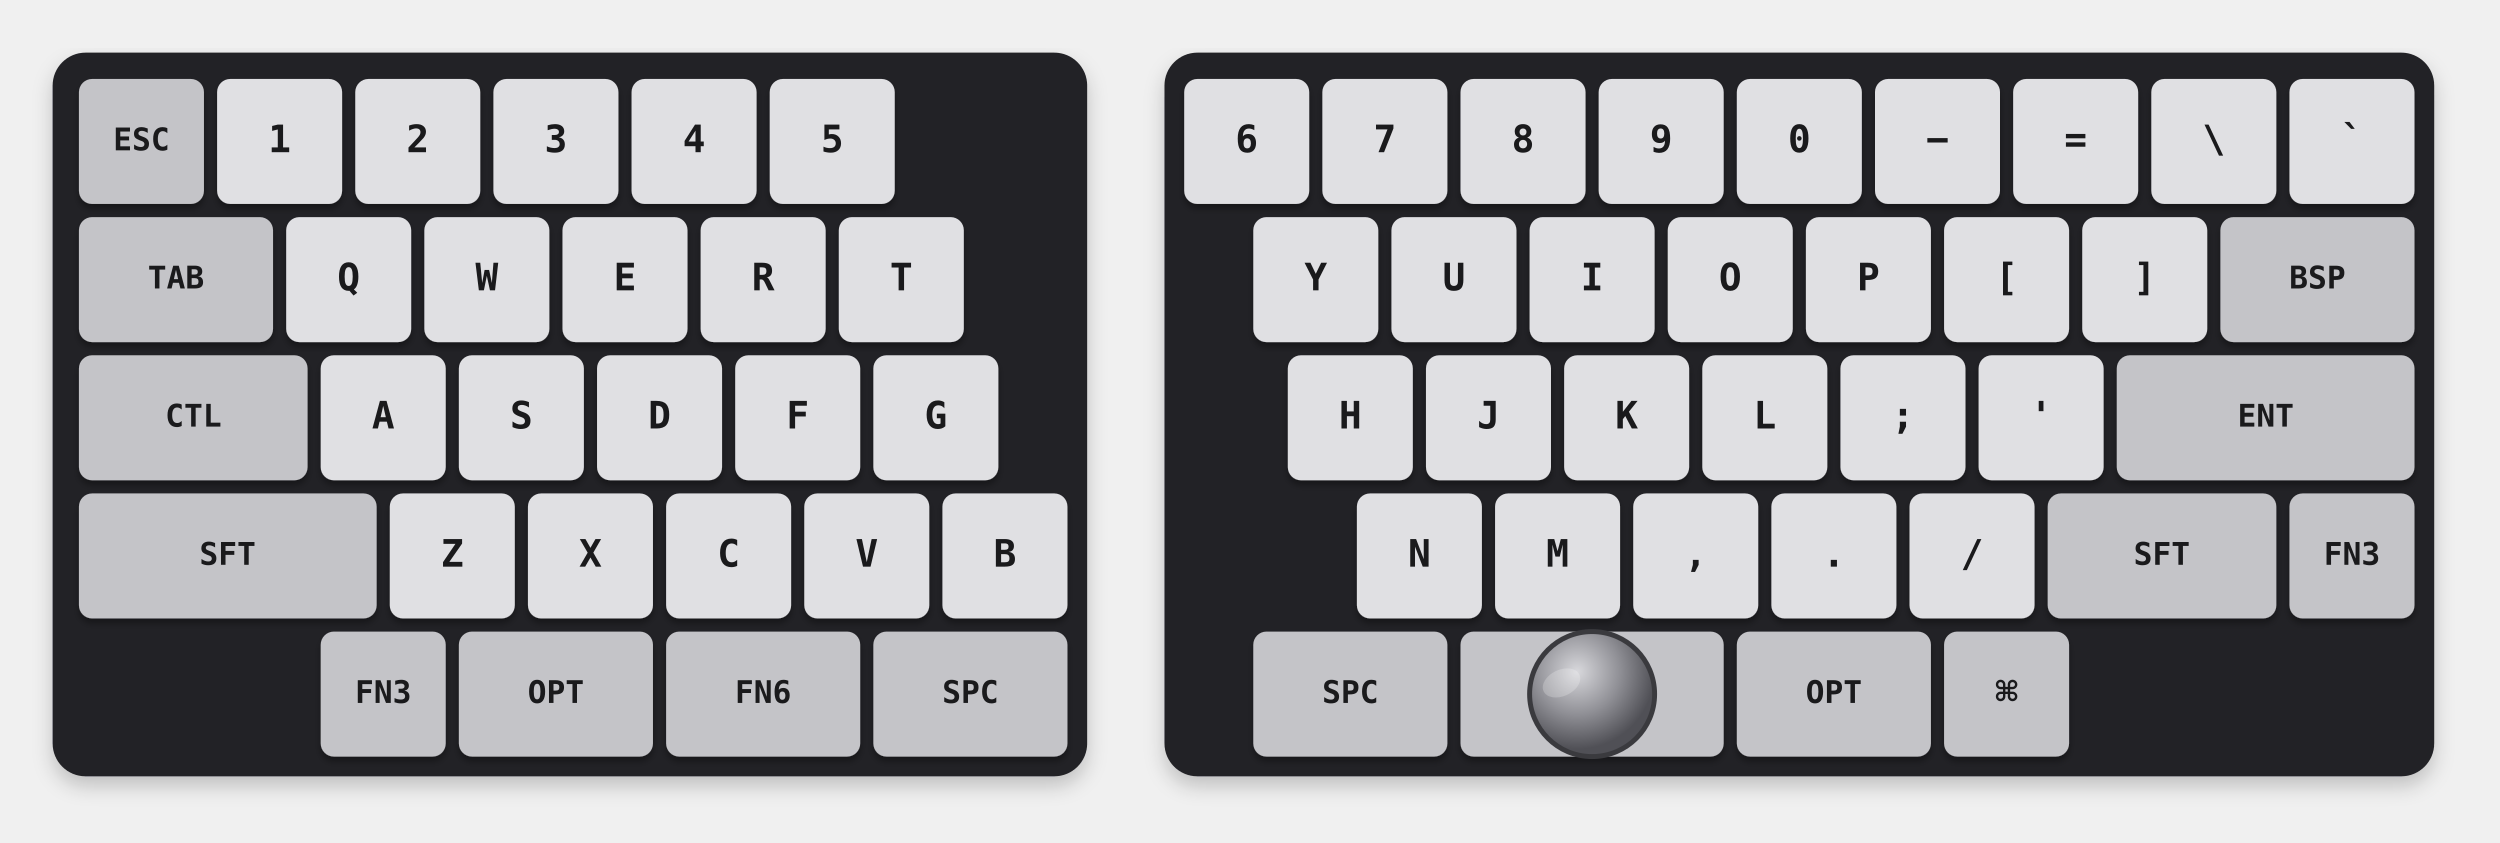
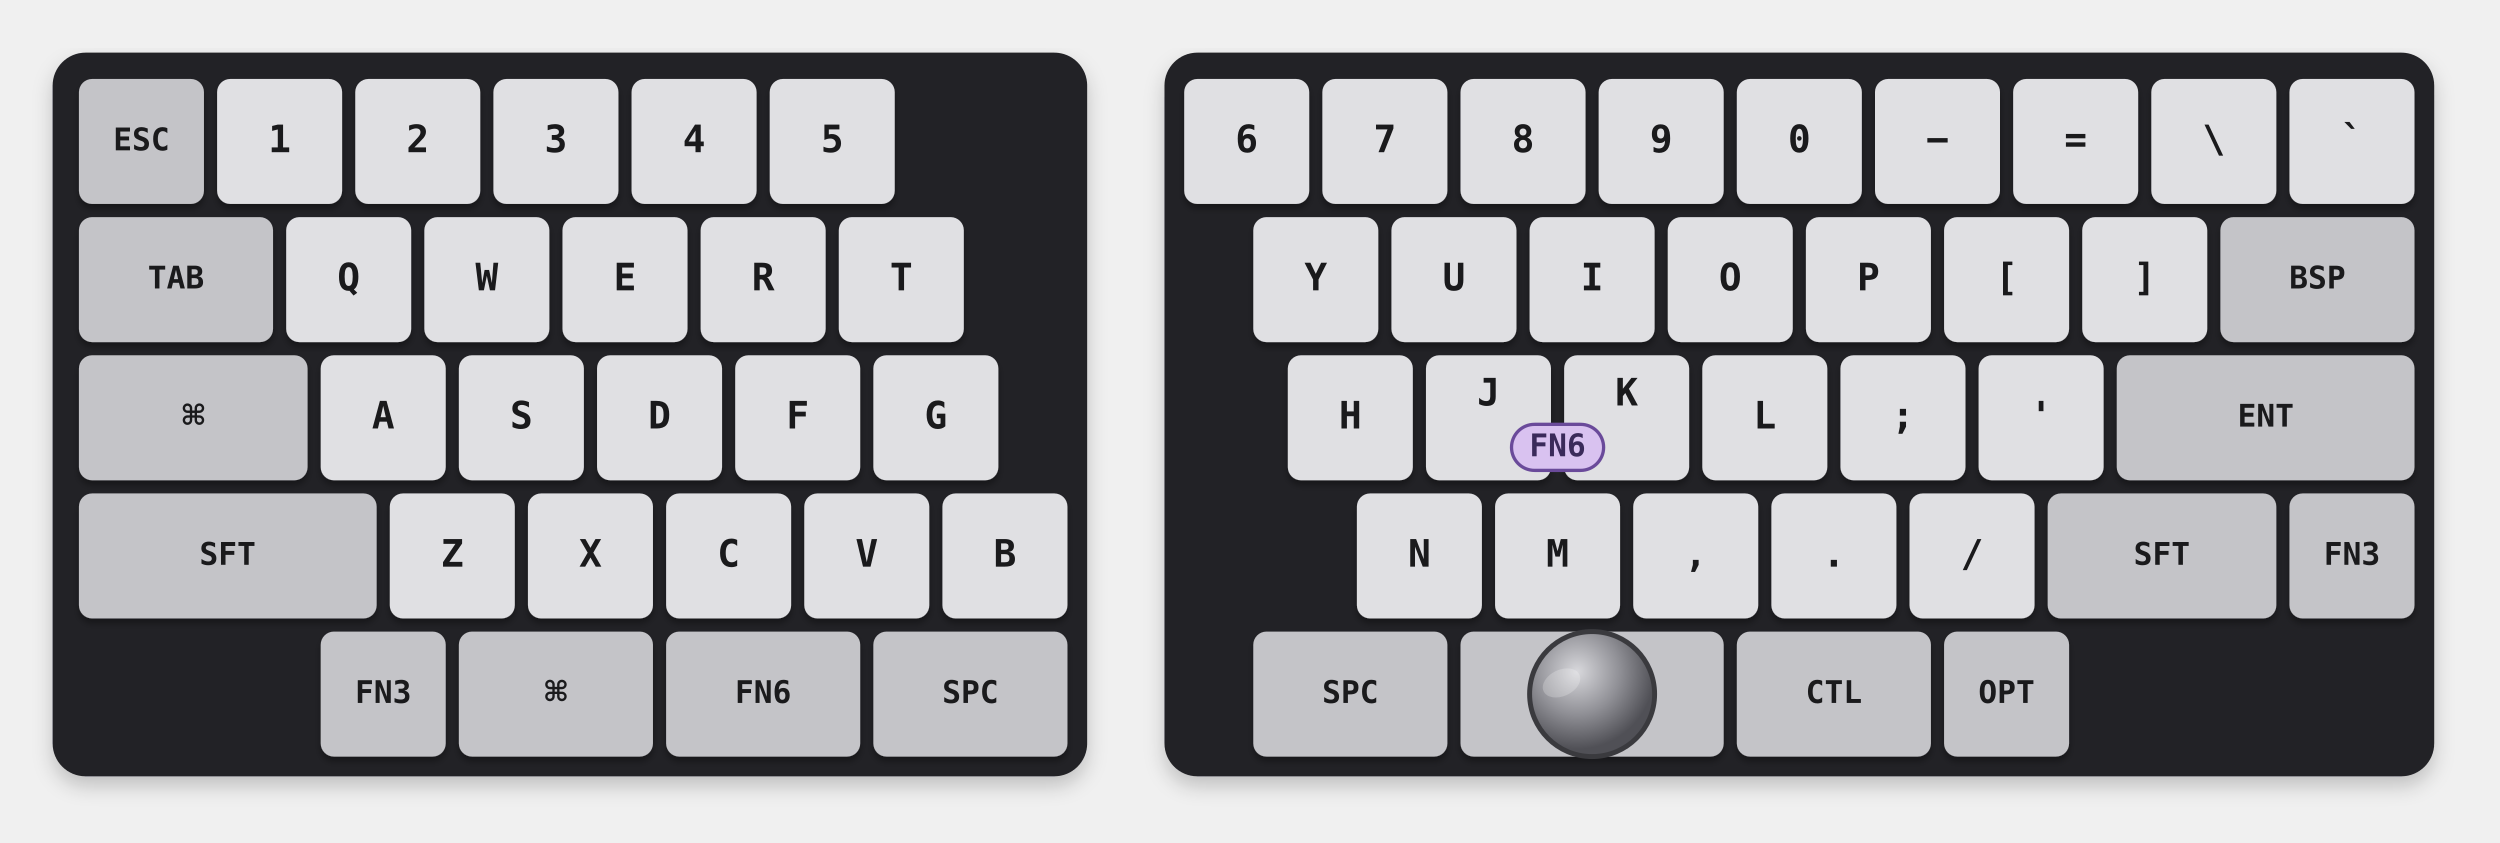
<svg xmlns="http://www.w3.org/2000/svg" width="760" height="256" viewBox="0 0 760 256">
  <defs>
    <radialGradient id="tbg" cx="38%" cy="32%" r="62%">
      <stop offset="0%" stop-color="#d8d8dc" />
      <stop offset="55%" stop-color="#909096" />
      <stop offset="100%" stop-color="#505056" />
    </radialGradient>
    <filter id="ks" x="-5%" y="-10%" width="115%" height="130%">
      <feDropShadow dx="0" dy="1.5" stdDeviation="1" flood-color="#00000055" />
    </filter>
    <filter id="ps" x="-2%" y="-2%" width="108%" height="110%">
      <feDropShadow dx="0" dy="3" stdDeviation="3" flood-color="#00000033" />
    </filter>
  </defs>
  <rect x="16" y="16" width="314.5" height="220.0" rx="10" fill="#242426" filter="url(#ps)" />
  <rect x="354.0" y="16" width="386.0" height="220.0" rx="10" fill="#242426" filter="url(#ps)" />
  <rect x="24.0" y="24" width="38" height="38" rx="4" fill="#c4c4c8" filter="url(#ks)" />
  <text x="43.0" y="43" font-size="9.5" font-weight="600" font-family="'SF Mono',Menlo,Consolas,monospace" fill="#1a1a1c" text-anchor="middle" dominant-baseline="middle">ESC</text>
  <rect x="66.0" y="24" width="38" height="38" rx="4" fill="#e0e0e3" filter="url(#ks)" />
  <text x="85.0" y="43" font-size="11.5" font-weight="600" font-family="'SF Mono',Menlo,Consolas,monospace" fill="#1a1a1c" text-anchor="middle" dominant-baseline="middle">1</text>
  <rect x="108.0" y="24" width="38" height="38" rx="4" fill="#e0e0e3" filter="url(#ks)" />
  <text x="127.0" y="43" font-size="11.5" font-weight="600" font-family="'SF Mono',Menlo,Consolas,monospace" fill="#1a1a1c" text-anchor="middle" dominant-baseline="middle">2</text>
  <rect x="150.0" y="24" width="38" height="38" rx="4" fill="#e0e0e3" filter="url(#ks)" />
  <text x="169.0" y="43" font-size="11.5" font-weight="600" font-family="'SF Mono',Menlo,Consolas,monospace" fill="#1a1a1c" text-anchor="middle" dominant-baseline="middle">3</text>
  <rect x="192.0" y="24" width="38" height="38" rx="4" fill="#e0e0e3" filter="url(#ks)" />
  <text x="211.0" y="43" font-size="11.5" font-weight="600" font-family="'SF Mono',Menlo,Consolas,monospace" fill="#1a1a1c" text-anchor="middle" dominant-baseline="middle">4</text>
  <rect x="234.0" y="24" width="38" height="38" rx="4" fill="#e0e0e3" filter="url(#ks)" />
  <text x="253.0" y="43" font-size="11.5" font-weight="600" font-family="'SF Mono',Menlo,Consolas,monospace" fill="#1a1a1c" text-anchor="middle" dominant-baseline="middle">5</text>
  <rect x="360.0" y="24" width="38" height="38" rx="4" fill="#e0e0e3" filter="url(#ks)" />
  <text x="379.0" y="43" font-size="11.5" font-weight="600" font-family="'SF Mono',Menlo,Consolas,monospace" fill="#1a1a1c" text-anchor="middle" dominant-baseline="middle">6</text>
  <rect x="402.0" y="24" width="38" height="38" rx="4" fill="#e0e0e3" filter="url(#ks)" />
  <text x="421.0" y="43" font-size="11.5" font-weight="600" font-family="'SF Mono',Menlo,Consolas,monospace" fill="#1a1a1c" text-anchor="middle" dominant-baseline="middle">7</text>
  <rect x="444.0" y="24" width="38" height="38" rx="4" fill="#e0e0e3" filter="url(#ks)" />
  <text x="463.0" y="43" font-size="11.5" font-weight="600" font-family="'SF Mono',Menlo,Consolas,monospace" fill="#1a1a1c" text-anchor="middle" dominant-baseline="middle">8</text>
  <rect x="486.0" y="24" width="38" height="38" rx="4" fill="#e0e0e3" filter="url(#ks)" />
  <text x="505.0" y="43" font-size="11.5" font-weight="600" font-family="'SF Mono',Menlo,Consolas,monospace" fill="#1a1a1c" text-anchor="middle" dominant-baseline="middle">9</text>
  <rect x="528.0" y="24" width="38" height="38" rx="4" fill="#e0e0e3" filter="url(#ks)" />
  <text x="547.0" y="43" font-size="11.5" font-weight="600" font-family="'SF Mono',Menlo,Consolas,monospace" fill="#1a1a1c" text-anchor="middle" dominant-baseline="middle">0</text>
  <rect x="570.0" y="24" width="38" height="38" rx="4" fill="#e0e0e3" filter="url(#ks)" />
  <text x="589.0" y="43" font-size="11.5" font-weight="600" font-family="'SF Mono',Menlo,Consolas,monospace" fill="#1a1a1c" text-anchor="middle" dominant-baseline="middle">−</text>
  <rect x="612.0" y="24" width="38" height="38" rx="4" fill="#e0e0e3" filter="url(#ks)" />
  <text x="631.0" y="43" font-size="11.5" font-weight="600" font-family="'SF Mono',Menlo,Consolas,monospace" fill="#1a1a1c" text-anchor="middle" dominant-baseline="middle">=</text>
  <rect x="654.0" y="24" width="38" height="38" rx="4" fill="#e0e0e3" filter="url(#ks)" />
  <text x="673.0" y="43" font-size="11.5" font-weight="600" font-family="'SF Mono',Menlo,Consolas,monospace" fill="#1a1a1c" text-anchor="middle" dominant-baseline="middle">\</text>
  <rect x="696.0" y="24" width="38" height="38" rx="4" fill="#e0e0e3" filter="url(#ks)" />
  <text x="715.0" y="43" font-size="11.5" font-weight="600" font-family="'SF Mono',Menlo,Consolas,monospace" fill="#1a1a1c" text-anchor="middle" dominant-baseline="middle">`</text>
  <rect x="24.0" y="66" width="59" height="38" rx="4" fill="#c4c4c8" filter="url(#ks)" />
  <text x="53.5" y="85" font-size="9.5" font-weight="600" font-family="'SF Mono',Menlo,Consolas,monospace" fill="#1a1a1c" text-anchor="middle" dominant-baseline="middle">TAB</text>
  <rect x="87.0" y="66" width="38" height="38" rx="4" fill="#e0e0e3" filter="url(#ks)" />
  <text x="106.0" y="85" font-size="11.5" font-weight="600" font-family="'SF Mono',Menlo,Consolas,monospace" fill="#1a1a1c" text-anchor="middle" dominant-baseline="middle">Q</text>
  <rect x="129.0" y="66" width="38" height="38" rx="4" fill="#e0e0e3" filter="url(#ks)" />
  <text x="148.0" y="85" font-size="11.5" font-weight="600" font-family="'SF Mono',Menlo,Consolas,monospace" fill="#1a1a1c" text-anchor="middle" dominant-baseline="middle">W</text>
  <rect x="171.0" y="66" width="38" height="38" rx="4" fill="#e0e0e3" filter="url(#ks)" />
  <text x="190.0" y="85" font-size="11.5" font-weight="600" font-family="'SF Mono',Menlo,Consolas,monospace" fill="#1a1a1c" text-anchor="middle" dominant-baseline="middle">E</text>
  <rect x="213.0" y="66" width="38" height="38" rx="4" fill="#e0e0e3" filter="url(#ks)" />
  <text x="232.0" y="85" font-size="11.5" font-weight="600" font-family="'SF Mono',Menlo,Consolas,monospace" fill="#1a1a1c" text-anchor="middle" dominant-baseline="middle">R</text>
  <rect x="255.0" y="66" width="38" height="38" rx="4" fill="#e0e0e3" filter="url(#ks)" />
  <text x="274.0" y="85" font-size="11.5" font-weight="600" font-family="'SF Mono',Menlo,Consolas,monospace" fill="#1a1a1c" text-anchor="middle" dominant-baseline="middle">T</text>
  <rect x="381.0" y="66" width="38" height="38" rx="4" fill="#e0e0e3" filter="url(#ks)" />
  <text x="400.0" y="85" font-size="11.5" font-weight="600" font-family="'SF Mono',Menlo,Consolas,monospace" fill="#1a1a1c" text-anchor="middle" dominant-baseline="middle">Y</text>
  <rect x="423.0" y="66" width="38" height="38" rx="4" fill="#e0e0e3" filter="url(#ks)" />
  <text x="442.0" y="85" font-size="11.5" font-weight="600" font-family="'SF Mono',Menlo,Consolas,monospace" fill="#1a1a1c" text-anchor="middle" dominant-baseline="middle">U</text>
  <rect x="465.0" y="66" width="38" height="38" rx="4" fill="#e0e0e3" filter="url(#ks)" />
  <text x="484.0" y="85" font-size="11.5" font-weight="600" font-family="'SF Mono',Menlo,Consolas,monospace" fill="#1a1a1c" text-anchor="middle" dominant-baseline="middle">I</text>
  <rect x="507.0" y="66" width="38" height="38" rx="4" fill="#e0e0e3" filter="url(#ks)" />
  <text x="526.0" y="85" font-size="11.5" font-weight="600" font-family="'SF Mono',Menlo,Consolas,monospace" fill="#1a1a1c" text-anchor="middle" dominant-baseline="middle">O</text>
  <rect x="549.0" y="66" width="38" height="38" rx="4" fill="#e0e0e3" filter="url(#ks)" />
  <text x="568.0" y="85" font-size="11.5" font-weight="600" font-family="'SF Mono',Menlo,Consolas,monospace" fill="#1a1a1c" text-anchor="middle" dominant-baseline="middle">P</text>
  <rect x="591.0" y="66" width="38" height="38" rx="4" fill="#e0e0e3" filter="url(#ks)" />
  <text x="610.0" y="85" font-size="11.5" font-weight="600" font-family="'SF Mono',Menlo,Consolas,monospace" fill="#1a1a1c" text-anchor="middle" dominant-baseline="middle">[</text>
  <rect x="633.0" y="66" width="38" height="38" rx="4" fill="#e0e0e3" filter="url(#ks)" />
  <text x="652.0" y="85" font-size="11.5" font-weight="600" font-family="'SF Mono',Menlo,Consolas,monospace" fill="#1a1a1c" text-anchor="middle" dominant-baseline="middle">]</text>
  <rect x="675.0" y="66" width="59" height="38" rx="4" fill="#c4c4c8" filter="url(#ks)" />
  <text x="704.5" y="85" font-size="9.5" font-weight="600" font-family="'SF Mono',Menlo,Consolas,monospace" fill="#1a1a1c" text-anchor="middle" dominant-baseline="middle">BSP</text>
  <rect x="24.0" y="108" width="69.5" height="38" rx="4" fill="#c4c4c8" filter="url(#ks)" />
-   <text x="58.8" y="127" font-size="9.5" font-weight="600" font-family="'SF Mono',Menlo,Consolas,monospace" fill="#1a1a1c" text-anchor="middle" dominant-baseline="middle">CTL</text>
+   <text x="58.8" y="127" font-size="11.5" font-weight="600" font-family="'SF Mono',Menlo,Consolas,monospace" fill="#1a1a1c" text-anchor="middle" dominant-baseline="middle">⌘</text>
  <rect x="97.5" y="108" width="38" height="38" rx="4" fill="#e0e0e3" filter="url(#ks)" />
  <text x="116.5" y="127" font-size="11.5" font-weight="600" font-family="'SF Mono',Menlo,Consolas,monospace" fill="#1a1a1c" text-anchor="middle" dominant-baseline="middle">A</text>
  <rect x="139.5" y="108" width="38" height="38" rx="4" fill="#e0e0e3" filter="url(#ks)" />
  <text x="158.5" y="127" font-size="11.5" font-weight="600" font-family="'SF Mono',Menlo,Consolas,monospace" fill="#1a1a1c" text-anchor="middle" dominant-baseline="middle">S</text>
  <rect x="181.5" y="108" width="38" height="38" rx="4" fill="#e0e0e3" filter="url(#ks)" />
  <text x="200.5" y="127" font-size="11.5" font-weight="600" font-family="'SF Mono',Menlo,Consolas,monospace" fill="#1a1a1c" text-anchor="middle" dominant-baseline="middle">D</text>
  <rect x="223.5" y="108" width="38" height="38" rx="4" fill="#e0e0e3" filter="url(#ks)" />
  <text x="242.5" y="127" font-size="11.5" font-weight="600" font-family="'SF Mono',Menlo,Consolas,monospace" fill="#1a1a1c" text-anchor="middle" dominant-baseline="middle">F</text>
  <rect x="265.5" y="108" width="38" height="38" rx="4" fill="#e0e0e3" filter="url(#ks)" />
  <text x="284.5" y="127" font-size="11.5" font-weight="600" font-family="'SF Mono',Menlo,Consolas,monospace" fill="#1a1a1c" text-anchor="middle" dominant-baseline="middle">G</text>
  <rect x="391.5" y="108" width="38" height="38" rx="4" fill="#e0e0e3" filter="url(#ks)" />
  <text x="410.5" y="127" font-size="11.5" font-weight="600" font-family="'SF Mono',Menlo,Consolas,monospace" fill="#1a1a1c" text-anchor="middle" dominant-baseline="middle">H</text>
  <rect x="433.5" y="108" width="38" height="38" rx="4" fill="#e0e0e3" filter="url(#ks)" />
-   <text x="452.5" y="127" font-size="11.5" font-weight="600" font-family="'SF Mono',Menlo,Consolas,monospace" fill="#1a1a1c" text-anchor="middle" dominant-baseline="middle">J</text>
+   <text x="452.5" y="120" font-size="11.5" font-weight="600" font-family="'SF Mono',Menlo,Consolas,monospace" fill="#1a1a1c" text-anchor="middle" dominant-baseline="middle">J</text>
  <rect x="475.5" y="108" width="38" height="38" rx="4" fill="#e0e0e3" filter="url(#ks)" />
-   <text x="494.5" y="127" font-size="11.5" font-weight="600" font-family="'SF Mono',Menlo,Consolas,monospace" fill="#1a1a1c" text-anchor="middle" dominant-baseline="middle">K</text>
+   <text x="494.5" y="120" font-size="11.5" font-weight="600" font-family="'SF Mono',Menlo,Consolas,monospace" fill="#1a1a1c" text-anchor="middle" dominant-baseline="middle">K</text>
  <rect x="517.5" y="108" width="38" height="38" rx="4" fill="#e0e0e3" filter="url(#ks)" />
  <text x="536.5" y="127" font-size="11.5" font-weight="600" font-family="'SF Mono',Menlo,Consolas,monospace" fill="#1a1a1c" text-anchor="middle" dominant-baseline="middle">L</text>
  <rect x="559.5" y="108" width="38" height="38" rx="4" fill="#e0e0e3" filter="url(#ks)" />
  <text x="578.5" y="127" font-size="11.5" font-weight="600" font-family="'SF Mono',Menlo,Consolas,monospace" fill="#1a1a1c" text-anchor="middle" dominant-baseline="middle">;</text>
  <rect x="601.5" y="108" width="38" height="38" rx="4" fill="#e0e0e3" filter="url(#ks)" />
  <text x="620.5" y="127" font-size="11.5" font-weight="600" font-family="'SF Mono',Menlo,Consolas,monospace" fill="#1a1a1c" text-anchor="middle" dominant-baseline="middle">'</text>
  <rect x="643.5" y="108" width="90.5" height="38" rx="4" fill="#c4c4c8" filter="url(#ks)" />
  <text x="688.8" y="127" font-size="9.5" font-weight="600" font-family="'SF Mono',Menlo,Consolas,monospace" fill="#1a1a1c" text-anchor="middle" dominant-baseline="middle">ENT</text>
  <rect x="24.0" y="150" width="90.5" height="38" rx="4" fill="#c4c4c8" filter="url(#ks)" />
  <text x="69.2" y="169" font-size="9.5" font-weight="600" font-family="'SF Mono',Menlo,Consolas,monospace" fill="#1a1a1c" text-anchor="middle" dominant-baseline="middle">SFT</text>
  <rect x="118.5" y="150" width="38" height="38" rx="4" fill="#e0e0e3" filter="url(#ks)" />
  <text x="137.5" y="169" font-size="11.5" font-weight="600" font-family="'SF Mono',Menlo,Consolas,monospace" fill="#1a1a1c" text-anchor="middle" dominant-baseline="middle">Z</text>
  <rect x="160.5" y="150" width="38" height="38" rx="4" fill="#e0e0e3" filter="url(#ks)" />
  <text x="179.5" y="169" font-size="11.5" font-weight="600" font-family="'SF Mono',Menlo,Consolas,monospace" fill="#1a1a1c" text-anchor="middle" dominant-baseline="middle">X</text>
  <rect x="202.5" y="150" width="38" height="38" rx="4" fill="#e0e0e3" filter="url(#ks)" />
  <text x="221.5" y="169" font-size="11.5" font-weight="600" font-family="'SF Mono',Menlo,Consolas,monospace" fill="#1a1a1c" text-anchor="middle" dominant-baseline="middle">C</text>
  <rect x="244.5" y="150" width="38" height="38" rx="4" fill="#e0e0e3" filter="url(#ks)" />
  <text x="263.5" y="169" font-size="11.5" font-weight="600" font-family="'SF Mono',Menlo,Consolas,monospace" fill="#1a1a1c" text-anchor="middle" dominant-baseline="middle">V</text>
  <rect x="286.5" y="150" width="38" height="38" rx="4" fill="#e0e0e3" filter="url(#ks)" />
  <text x="305.5" y="169" font-size="11.5" font-weight="600" font-family="'SF Mono',Menlo,Consolas,monospace" fill="#1a1a1c" text-anchor="middle" dominant-baseline="middle">B</text>
  <rect x="412.5" y="150" width="38" height="38" rx="4" fill="#e0e0e3" filter="url(#ks)" />
  <text x="431.5" y="169" font-size="11.5" font-weight="600" font-family="'SF Mono',Menlo,Consolas,monospace" fill="#1a1a1c" text-anchor="middle" dominant-baseline="middle">N</text>
  <rect x="454.5" y="150" width="38" height="38" rx="4" fill="#e0e0e3" filter="url(#ks)" />
  <text x="473.5" y="169" font-size="11.5" font-weight="600" font-family="'SF Mono',Menlo,Consolas,monospace" fill="#1a1a1c" text-anchor="middle" dominant-baseline="middle">M</text>
  <rect x="496.5" y="150" width="38" height="38" rx="4" fill="#e0e0e3" filter="url(#ks)" />
  <text x="515.5" y="169" font-size="11.5" font-weight="600" font-family="'SF Mono',Menlo,Consolas,monospace" fill="#1a1a1c" text-anchor="middle" dominant-baseline="middle">,</text>
  <rect x="538.5" y="150" width="38" height="38" rx="4" fill="#e0e0e3" filter="url(#ks)" />
  <text x="557.5" y="169" font-size="11.5" font-weight="600" font-family="'SF Mono',Menlo,Consolas,monospace" fill="#1a1a1c" text-anchor="middle" dominant-baseline="middle">.</text>
  <rect x="580.5" y="150" width="38" height="38" rx="4" fill="#e0e0e3" filter="url(#ks)" />
  <text x="599.5" y="169" font-size="11.5" font-weight="600" font-family="'SF Mono',Menlo,Consolas,monospace" fill="#1a1a1c" text-anchor="middle" dominant-baseline="middle">/</text>
  <rect x="622.5" y="150" width="69.5" height="38" rx="4" fill="#c4c4c8" filter="url(#ks)" />
  <text x="657.2" y="169" font-size="9.5" font-weight="600" font-family="'SF Mono',Menlo,Consolas,monospace" fill="#1a1a1c" text-anchor="middle" dominant-baseline="middle">SFT</text>
  <rect x="696.0" y="150" width="38" height="38" rx="4" fill="#c4c4c8" filter="url(#ks)" />
  <text x="715.0" y="169" font-size="9.5" font-weight="600" font-family="'SF Mono',Menlo,Consolas,monospace" fill="#1a1a1c" text-anchor="middle" dominant-baseline="middle">FN3</text>
  <rect x="97.5" y="192" width="38" height="38" rx="4" fill="#c4c4c8" filter="url(#ks)" />
  <text x="116.5" y="211" font-size="9.5" font-weight="600" font-family="'SF Mono',Menlo,Consolas,monospace" fill="#1a1a1c" text-anchor="middle" dominant-baseline="middle">FN3</text>
  <rect x="139.5" y="192" width="59" height="38" rx="4" fill="#c4c4c8" filter="url(#ks)" />
-   <text x="169.0" y="211" font-size="9.5" font-weight="600" font-family="'SF Mono',Menlo,Consolas,monospace" fill="#1a1a1c" text-anchor="middle" dominant-baseline="middle">OPT</text>
+   <text x="169.0" y="211" font-size="11.5" font-weight="600" font-family="'SF Mono',Menlo,Consolas,monospace" fill="#1a1a1c" text-anchor="middle" dominant-baseline="middle">⌘</text>
  <rect x="202.5" y="192" width="59" height="38" rx="4" fill="#c4c4c8" filter="url(#ks)" />
  <text x="232.0" y="211" font-size="9.5" font-weight="600" font-family="'SF Mono',Menlo,Consolas,monospace" fill="#1a1a1c" text-anchor="middle" dominant-baseline="middle">FN6</text>
  <rect x="265.5" y="192" width="59" height="38" rx="4" fill="#c4c4c8" filter="url(#ks)" />
  <text x="295.0" y="211" font-size="9.5" font-weight="600" font-family="'SF Mono',Menlo,Consolas,monospace" fill="#1a1a1c" text-anchor="middle" dominant-baseline="middle">SPC</text>
  <rect x="381.0" y="192" width="59" height="38" rx="4" fill="#c4c4c8" filter="url(#ks)" />
  <text x="410.5" y="211" font-size="9.5" font-weight="600" font-family="'SF Mono',Menlo,Consolas,monospace" fill="#1a1a1c" text-anchor="middle" dominant-baseline="middle">SPC</text>
  <rect x="528.0" y="192" width="59" height="38" rx="4" fill="#c4c4c8" filter="url(#ks)" />
-   <text x="557.5" y="211" font-size="9.5" font-weight="600" font-family="'SF Mono',Menlo,Consolas,monospace" fill="#1a1a1c" text-anchor="middle" dominant-baseline="middle">OPT</text>
+   <text x="557.5" y="211" font-size="9.5" font-weight="600" font-family="'SF Mono',Menlo,Consolas,monospace" fill="#1a1a1c" text-anchor="middle" dominant-baseline="middle">CTL</text>
  <rect x="591.0" y="192" width="38" height="38" rx="4" fill="#c4c4c8" filter="url(#ks)" />
-   <text x="610.0" y="211" font-size="11.5" font-weight="600" font-family="'SF Mono',Menlo,Consolas,monospace" fill="#1a1a1c" text-anchor="middle" dominant-baseline="middle">⌘</text>
+   <text x="610.0" y="211" font-size="9.5" font-weight="600" font-family="'SF Mono',Menlo,Consolas,monospace" fill="#1a1a1c" text-anchor="middle" dominant-baseline="middle">OPT</text>
+   <rect x="459.5" y="129.0" width="28" height="14" rx="7" fill="#d9c2f0" stroke="#6a4a9a" stroke-width="1" />
+   <text x="473.5" y="136.0" font-size="9.5" font-weight="700" font-family="'SF Mono',Menlo,Consolas,monospace" fill="#3a2a5a" text-anchor="middle" dominant-baseline="middle">FN6</text>
  <rect x="444.0" y="192" width="80" height="38" rx="4" fill="#c4c4c8" filter="url(#ks)" />
  <circle cx="484.0" cy="211.0" r="19" fill="url(#tbg)" stroke="#3a3a3e" stroke-width="1.5" />
  <ellipse cx="477.0" cy="204.0" rx="6" ry="4" fill="white" fill-opacity="0.22" transform="rotate(-25,484.0,211.0)" />
</svg>
